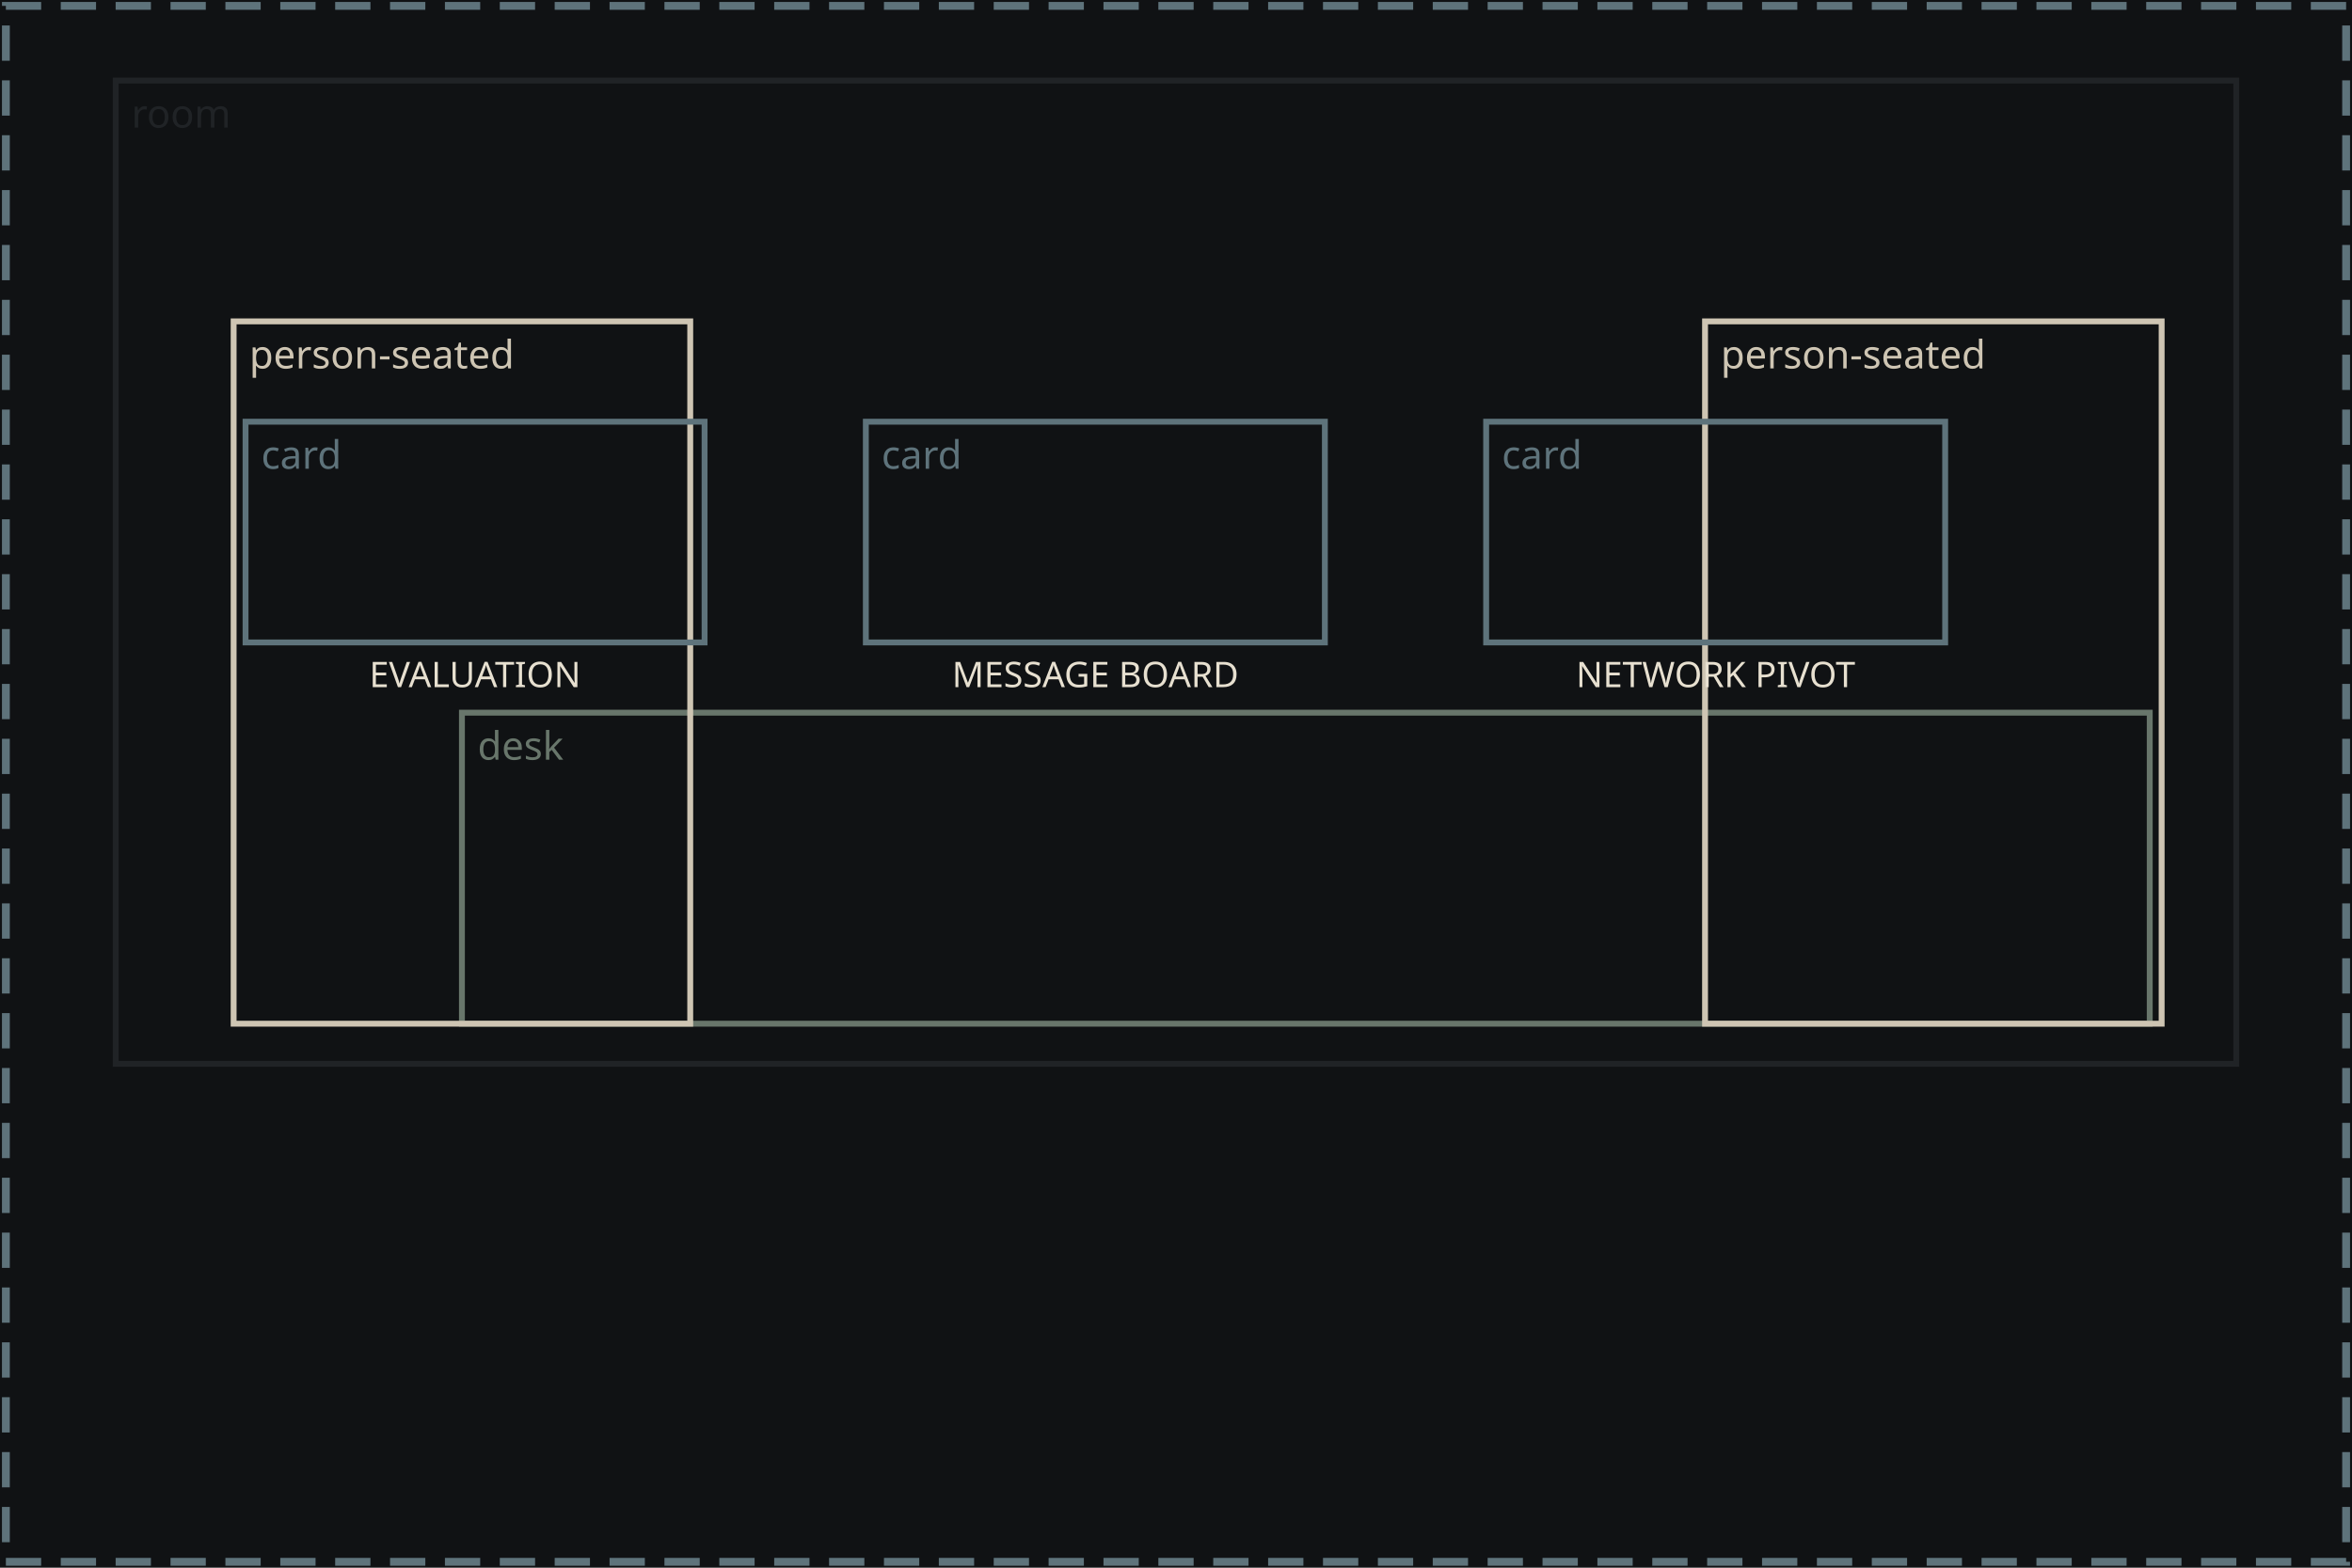
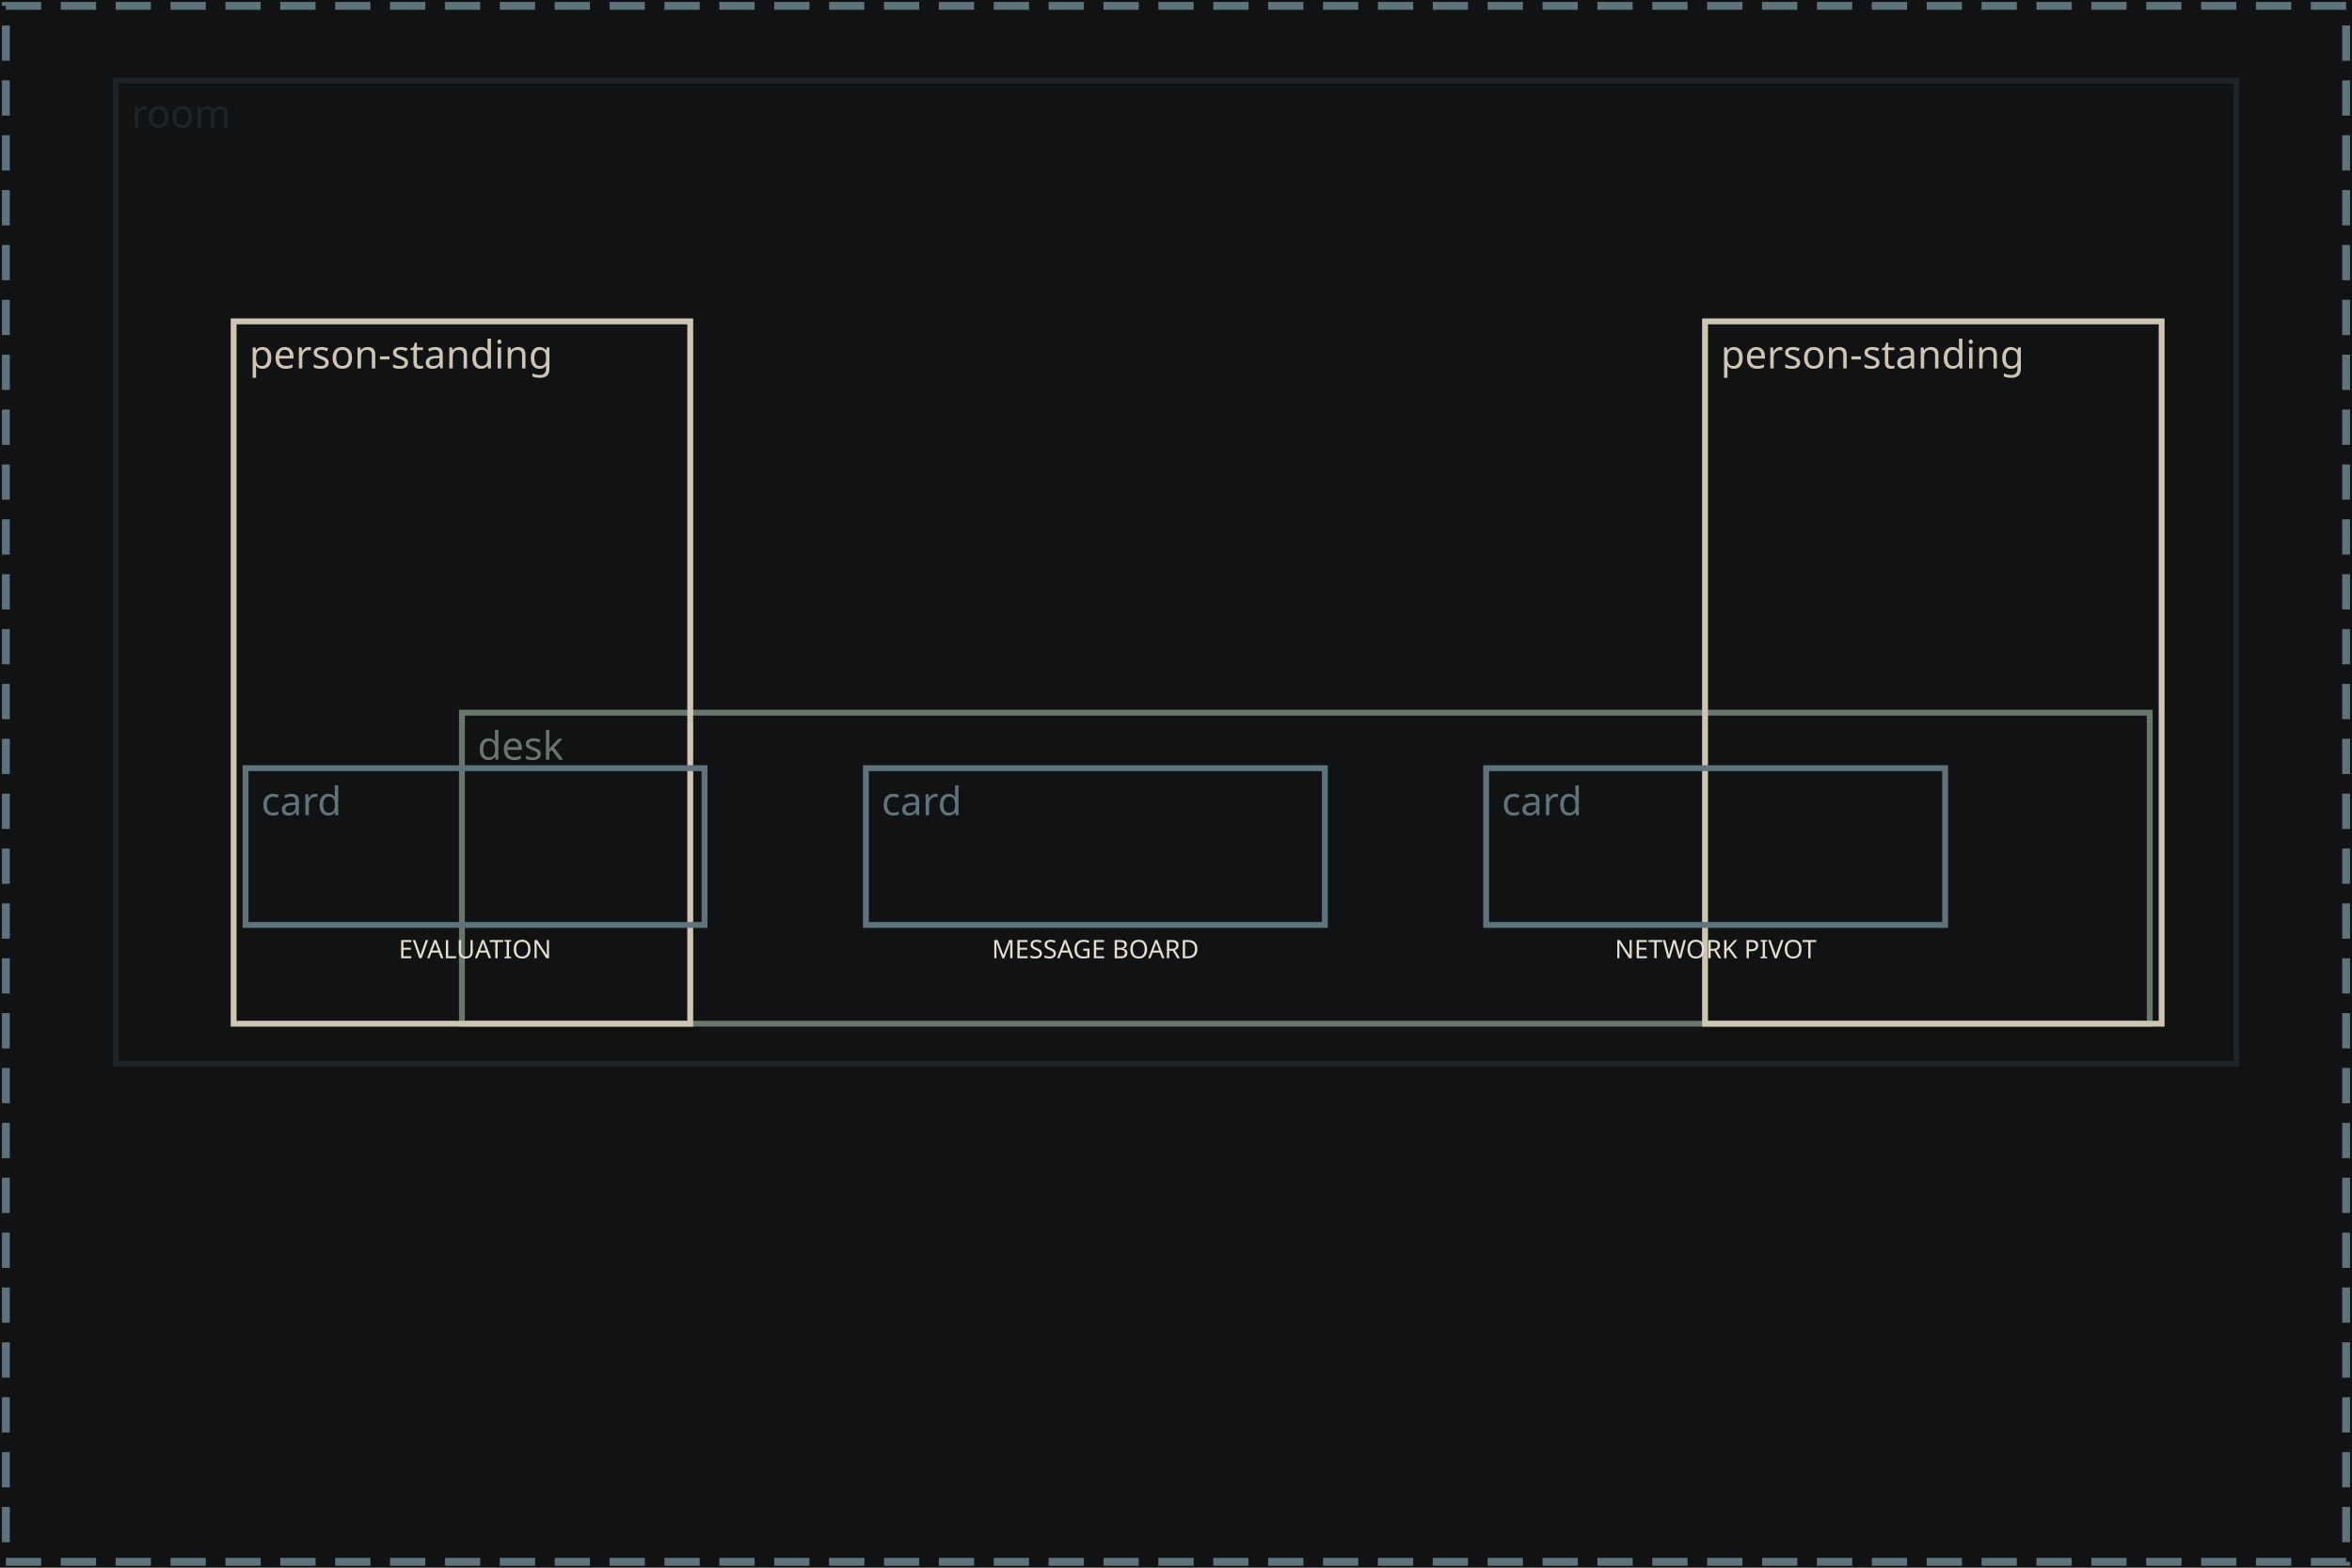
<svg xmlns="http://www.w3.org/2000/svg" width="1200" height="800" viewBox="0 0 1200 800">
  <rect width="1200" height="800" fill="#101214" />
  <rect x="59.04" y="41.12" width="1081.92" height="501.76" fill="none" stroke="#202326" stroke-width="3" />
  <text x="67.04" y="65.12" fill="#202326" font-family="sans-serif" font-size="20">room</text>
  <rect x="235.68" y="363.68" width="861.12" height="158.72" fill="none" stroke="#68766B" stroke-width="3" />
  <text x="243.68" y="387.68" fill="#68766B" font-family="sans-serif" font-size="20">desk</text>
  <rect x="119.2" y="164" width="232.96" height="358.4" fill="none" stroke="#CEC5B3" stroke-width="3" />
-   <text x="127.2" y="188" fill="#CEC5B3" font-family="sans-serif" font-size="20">person-seated</text>
+   <text x="127.2" y="188" fill="#CEC5B3" font-family="sans-serif" font-size="20">person-standing</text>
  <rect x="869.92" y="164" width="232.96" height="358.4" fill="none" stroke="#CEC5B3" stroke-width="3" />
-   <text x="877.92" y="188" fill="#CEC5B3" font-family="sans-serif" font-size="20">person-seated</text>
-   <rect x="125.28" y="215.2" width="234.196" height="112.64" fill="none" stroke="#5E737B" stroke-width="3" />
-   <text x="133.28" y="239.2" fill="#5E737B" font-family="sans-serif" font-size="20">card</text>
-   <text x="242.378" y="350.64" text-anchor="middle" fill="#E7E0D0" font-size="18" font-family="sans-serif">EVALUATION</text>
-   <rect x="441.76" y="215.2" width="234.196" height="112.64" fill="none" stroke="#5E737B" stroke-width="3" />
-   <text x="449.76" y="239.2" fill="#5E737B" font-family="sans-serif" font-size="20">card</text>
-   <text x="558.857" y="350.64" text-anchor="middle" fill="#E7E0D0" font-size="18" font-family="sans-serif">MESSAGE BOARD</text>
-   <rect x="758.24" y="215.2" width="234.196" height="112.64" fill="none" stroke="#5E737B" stroke-width="3" />
-   <text x="766.24" y="239.2" fill="#5E737B" font-family="sans-serif" font-size="20">card</text>
-   <text x="875.338" y="350.64" text-anchor="middle" fill="#E7E0D0" font-size="18" font-family="sans-serif">NETWORK PIVOT</text>
+   <text x="877.92" y="188" fill="#CEC5B3" font-family="sans-serif" font-size="20">person-standing</text>
+   <rect x="125.28" y="392" width="234.196" height="80" fill="none" stroke="#5E737B" stroke-width="3" />
+   <text x="133.28" y="416" fill="#5E737B" font-family="sans-serif" font-size="20">card</text>
+   <text x="242.378" y="489" text-anchor="middle" fill="#E7E0D0" font-size="13" font-family="sans-serif">EVALUATION</text>
+   <rect x="441.76" y="392" width="234.196" height="80" fill="none" stroke="#5E737B" stroke-width="3" />
+   <text x="449.76" y="416" fill="#5E737B" font-family="sans-serif" font-size="20">card</text>
+   <text x="558.857" y="489" text-anchor="middle" fill="#E7E0D0" font-size="13" font-family="sans-serif">MESSAGE BOARD</text>
+   <rect x="758.24" y="392" width="234.196" height="80" fill="none" stroke="#5E737B" stroke-width="3" />
+   <text x="766.24" y="416" fill="#5E737B" font-family="sans-serif" font-size="20">card</text>
+   <text x="875.338" y="489" text-anchor="middle" fill="#E7E0D0" font-size="13" font-family="sans-serif">NETWORK PIVOT</text>
  <rect x="3" y="3" width="1194" height="794" fill="none" stroke="#5E737B" stroke-width="4" stroke-dasharray="18 10" />
</svg>
